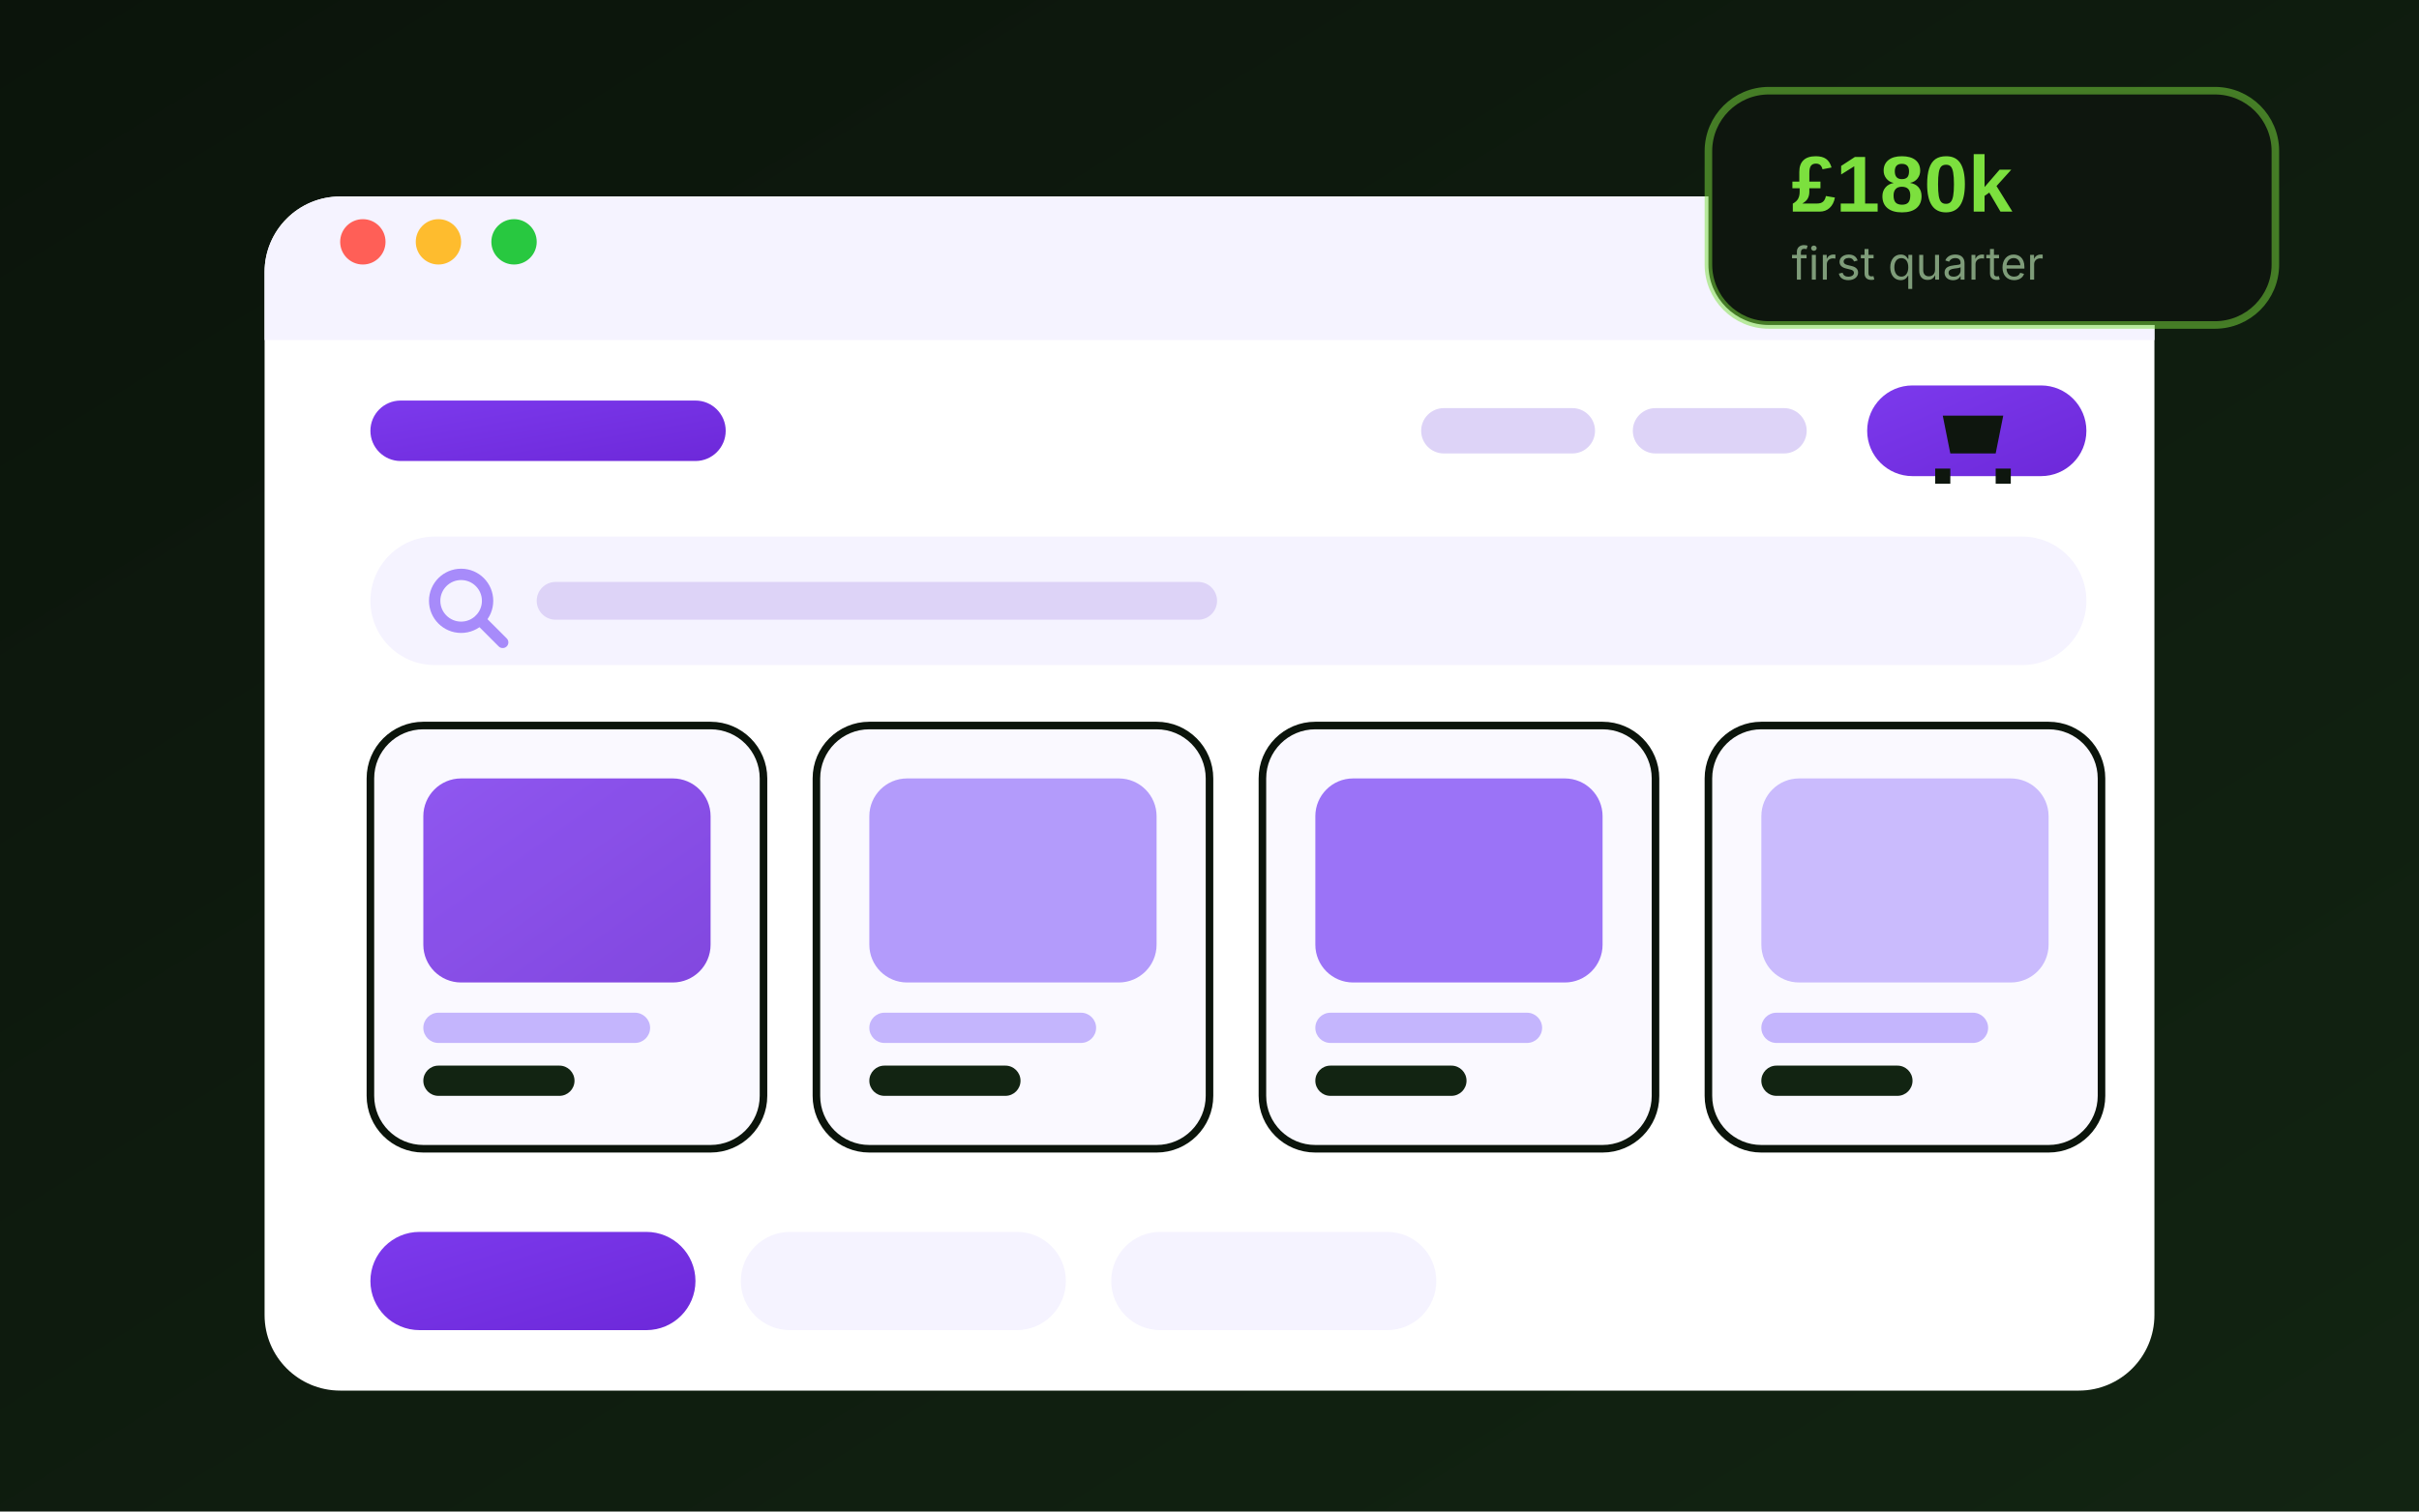
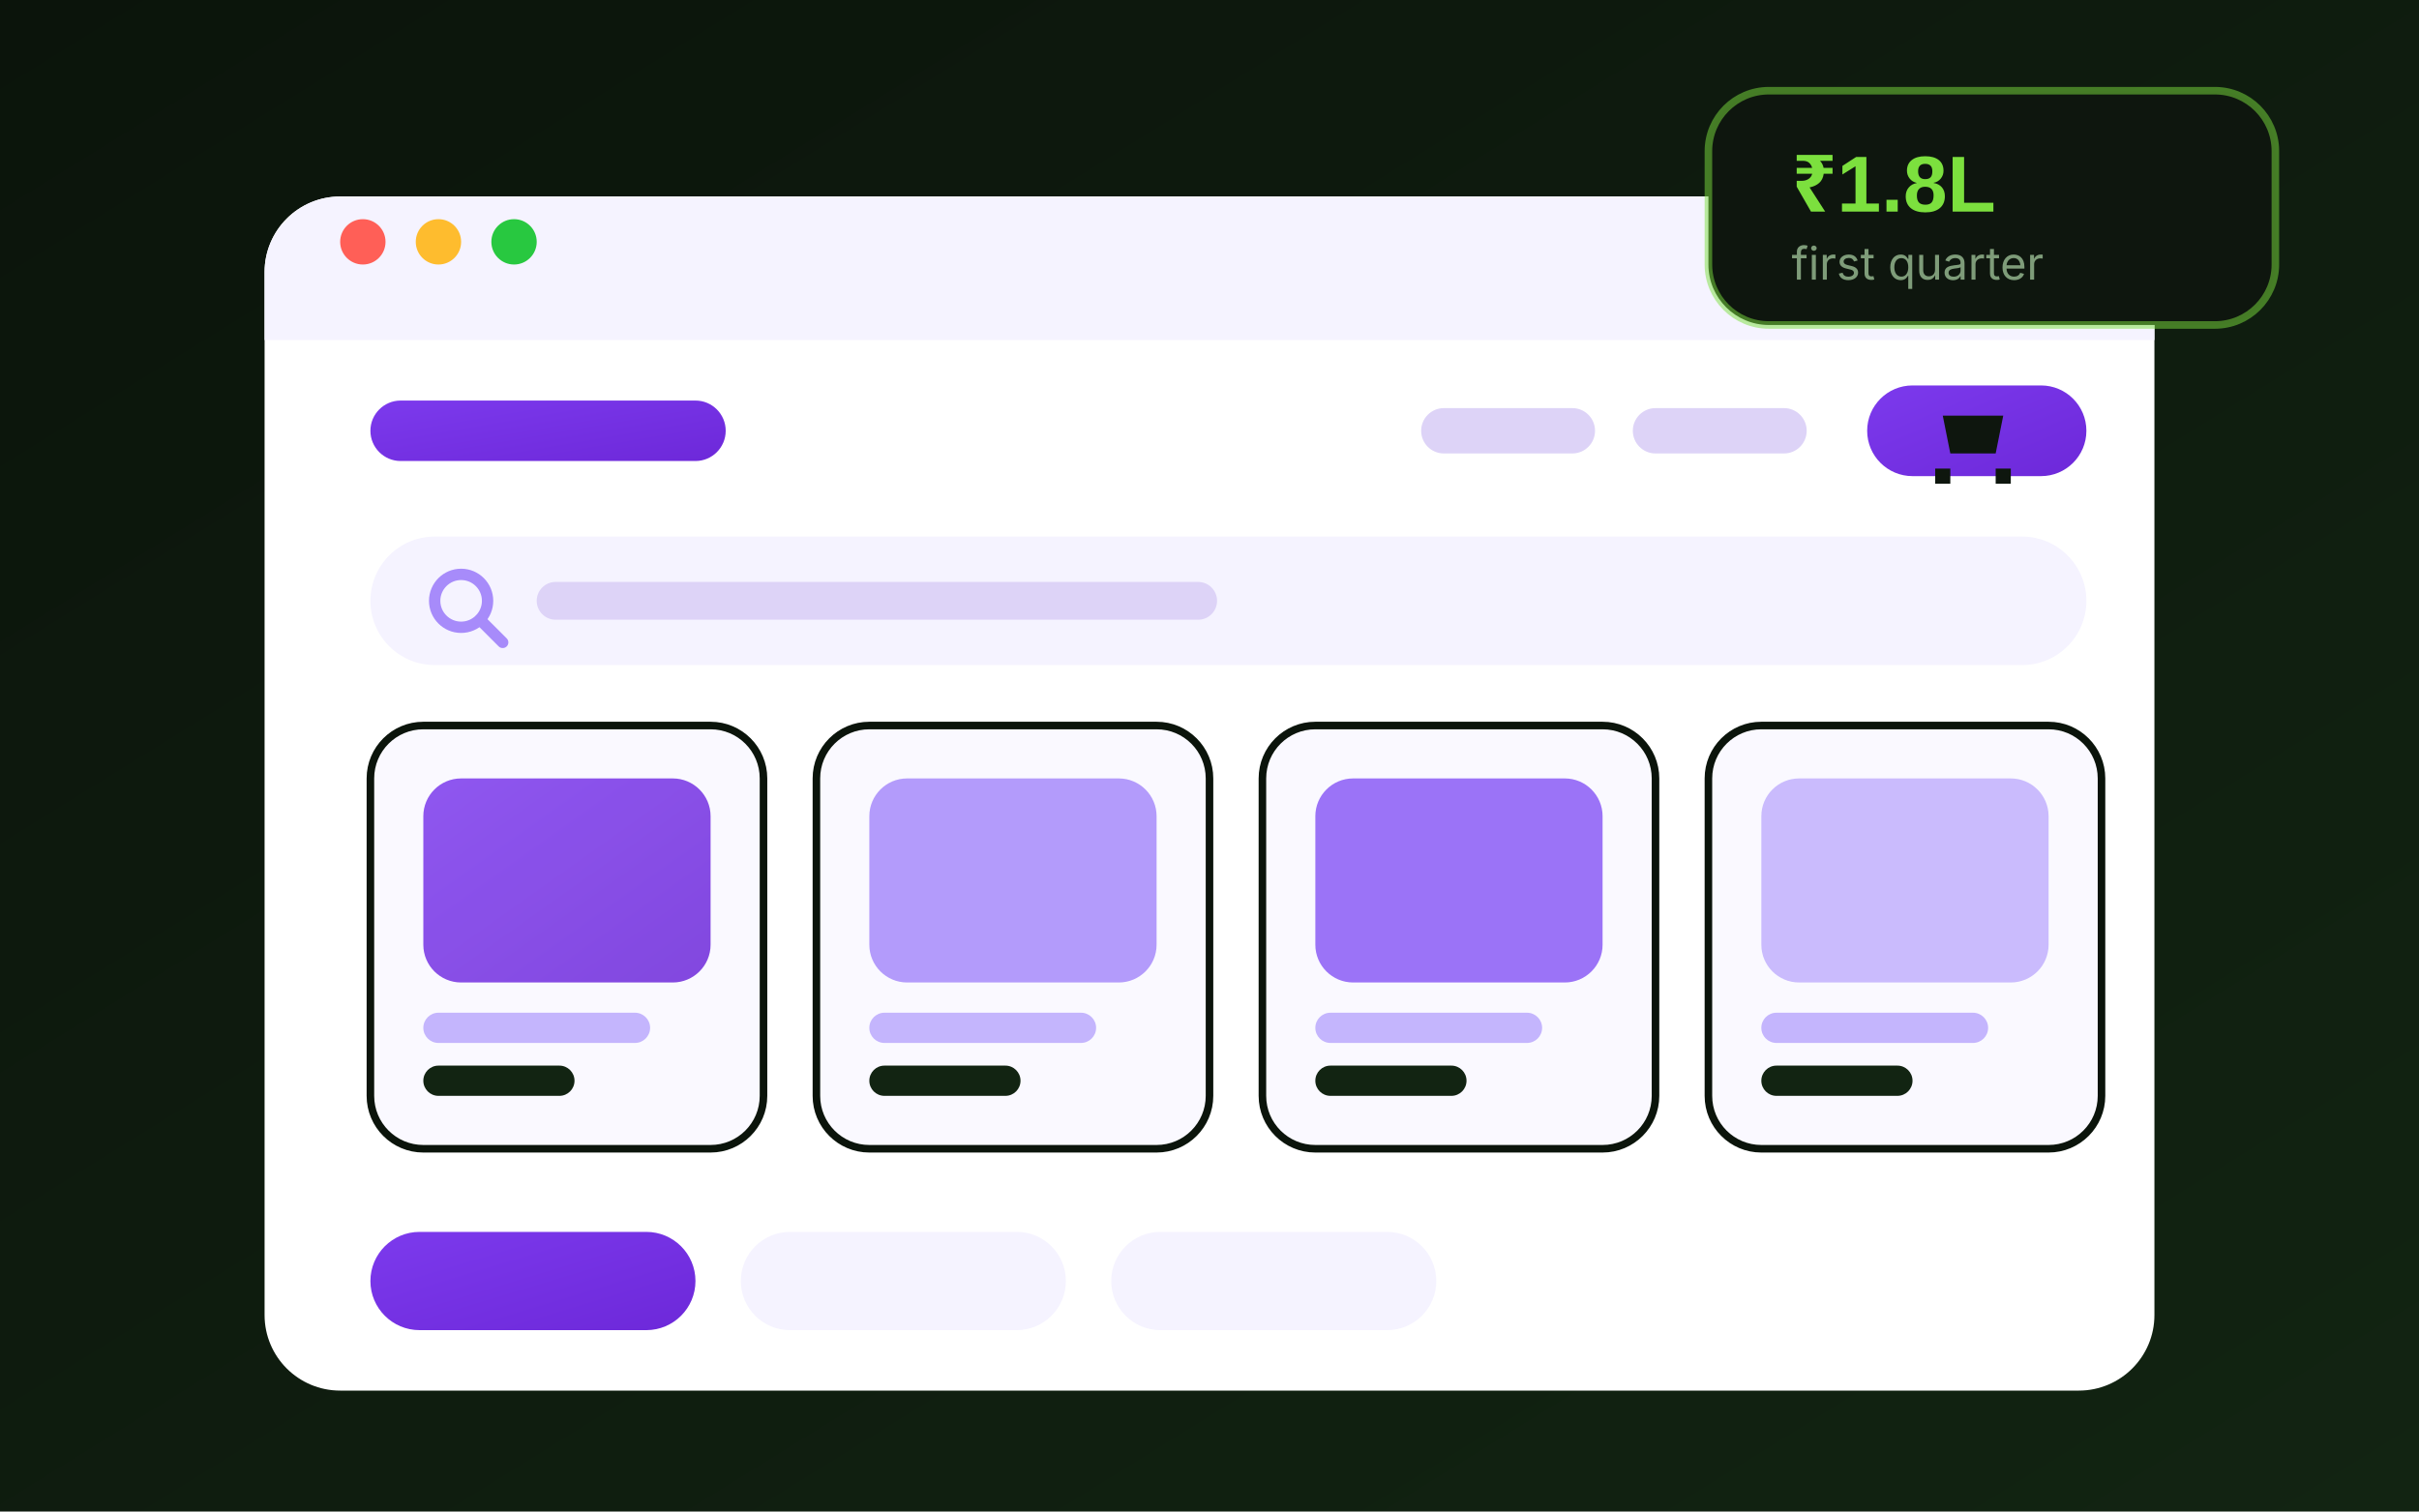
<svg xmlns="http://www.w3.org/2000/svg" viewBox="0 0 640 400" fill="none" role="img" aria-label="Retail ecommerce store mockup">
  <defs>
    <linearGradient id="retailBg" x1="0" y1="0" x2="1" y2="1">
      <stop offset="0" stop-color="#0b140b" />
      <stop offset="1" stop-color="#122412" />
    </linearGradient>
    <linearGradient id="violet" x1="0" y1="0" x2="1" y2="1">
      <stop offset="0" stop-color="#7c3aed" />
      <stop offset="1" stop-color="#6d28d9" />
    </linearGradient>
  </defs>
  <rect width="640" height="400" fill="url(#retailBg)" />
  <rect x="70" y="52" width="500" height="316" rx="20" fill="#ffffff" />
  <path d="M70 72a20 20 0 0 1 20-20h460a20 20 0 0 1 20 20v18H70V72z" fill="#f5f3ff" />
  <circle cx="96" cy="64" r="6" fill="#ff5f57" />
  <circle cx="116" cy="64" r="6" fill="#febc2e" />
  <circle cx="136" cy="64" r="6" fill="#28c840" />
  <rect x="98" y="106" width="94" height="16" rx="8" fill="url(#violet)" />
  <rect x="376" y="108" width="46" height="12" rx="6" fill="#ddd3f7" />
  <rect x="432" y="108" width="46" height="12" rx="6" fill="#ddd3f7" />
  <rect x="494" y="102" width="58" height="24" rx="12" fill="url(#violet)" />
  <path d="M514 110h16l-2 10h-12l-2-10zM512 124h4v4h-4v-4zM528 124h4v4h-4v-4z" fill="#0e160e" />
  <rect x="98" y="142" width="454" height="34" rx="17" fill="#f5f3ff" />
  <circle cx="122" cy="159" r="7" stroke="#a78bfa" stroke-width="3" />
  <path d="M127 164l6 6" stroke="#a78bfa" stroke-width="3" stroke-linecap="round" />
  <rect x="142" y="154" width="180" height="10" rx="5" fill="#ddd3f7" />
  <g>
    <rect x="98" y="192" width="104" height="112" rx="14" fill="#faf9ff" stroke="#0b140b" stroke-width="2" />
    <rect x="112" y="206" width="76" height="54" rx="10" fill="url(#violet)" opacity="0.85" />
    <rect x="112" y="268" width="60" height="8" rx="4" fill="#c4b5fd" />
    <rect x="112" y="282" width="40" height="8" rx="4" fill="#122412" />
    <rect x="216" y="192" width="104" height="112" rx="14" fill="#faf9ff" stroke="#0b140b" stroke-width="2" />
    <rect x="230" y="206" width="76" height="54" rx="10" fill="#a78bfa" opacity="0.85" />
    <rect x="230" y="268" width="60" height="8" rx="4" fill="#c4b5fd" />
    <rect x="230" y="282" width="40" height="8" rx="4" fill="#122412" />
    <rect x="334" y="192" width="104" height="112" rx="14" fill="#faf9ff" stroke="#0b140b" stroke-width="2" />
    <rect x="348" y="206" width="76" height="54" rx="10" fill="#8b5cf6" opacity="0.85" />
    <rect x="348" y="268" width="60" height="8" rx="4" fill="#c4b5fd" />
    <rect x="348" y="282" width="40" height="8" rx="4" fill="#122412" />
    <rect x="452" y="192" width="104" height="112" rx="14" fill="#faf9ff" stroke="#0b140b" stroke-width="2" />
    <rect x="466" y="206" width="76" height="54" rx="10" fill="#c4b5fd" opacity="0.9" />
    <rect x="466" y="268" width="60" height="8" rx="4" fill="#c4b5fd" />
    <rect x="466" y="282" width="40" height="8" rx="4" fill="#122412" />
  </g>
  <rect x="98" y="326" width="86" height="26" rx="13" fill="url(#violet)" />
  <rect x="196" y="326" width="86" height="26" rx="13" fill="#f5f3ff" />
  <rect x="294" y="326" width="86" height="26" rx="13" fill="#f5f3ff" />
  <g>
    <rect x="452" y="24" width="150" height="62" rx="16" fill="#0e160e" />
    <rect x="452" y="24" width="150" height="62" rx="16" stroke="#7ce03e" stroke-opacity="0.5" stroke-width="2" />
-     <text x="474" y="56" font-family="Sora, Arial, sans-serif" font-size="21" font-weight="800" fill="#7ce03e">£180k</text>
+     <text x="474" y="56" font-family="Sora, Arial, sans-serif" font-size="21" font-weight="800" fill="#7ce03e">₹1.8L</text>
    <text x="474" y="74" font-family="Inter, Arial, sans-serif" font-size="12" fill="#7e9c79">first quarter</text>
  </g>
</svg>
